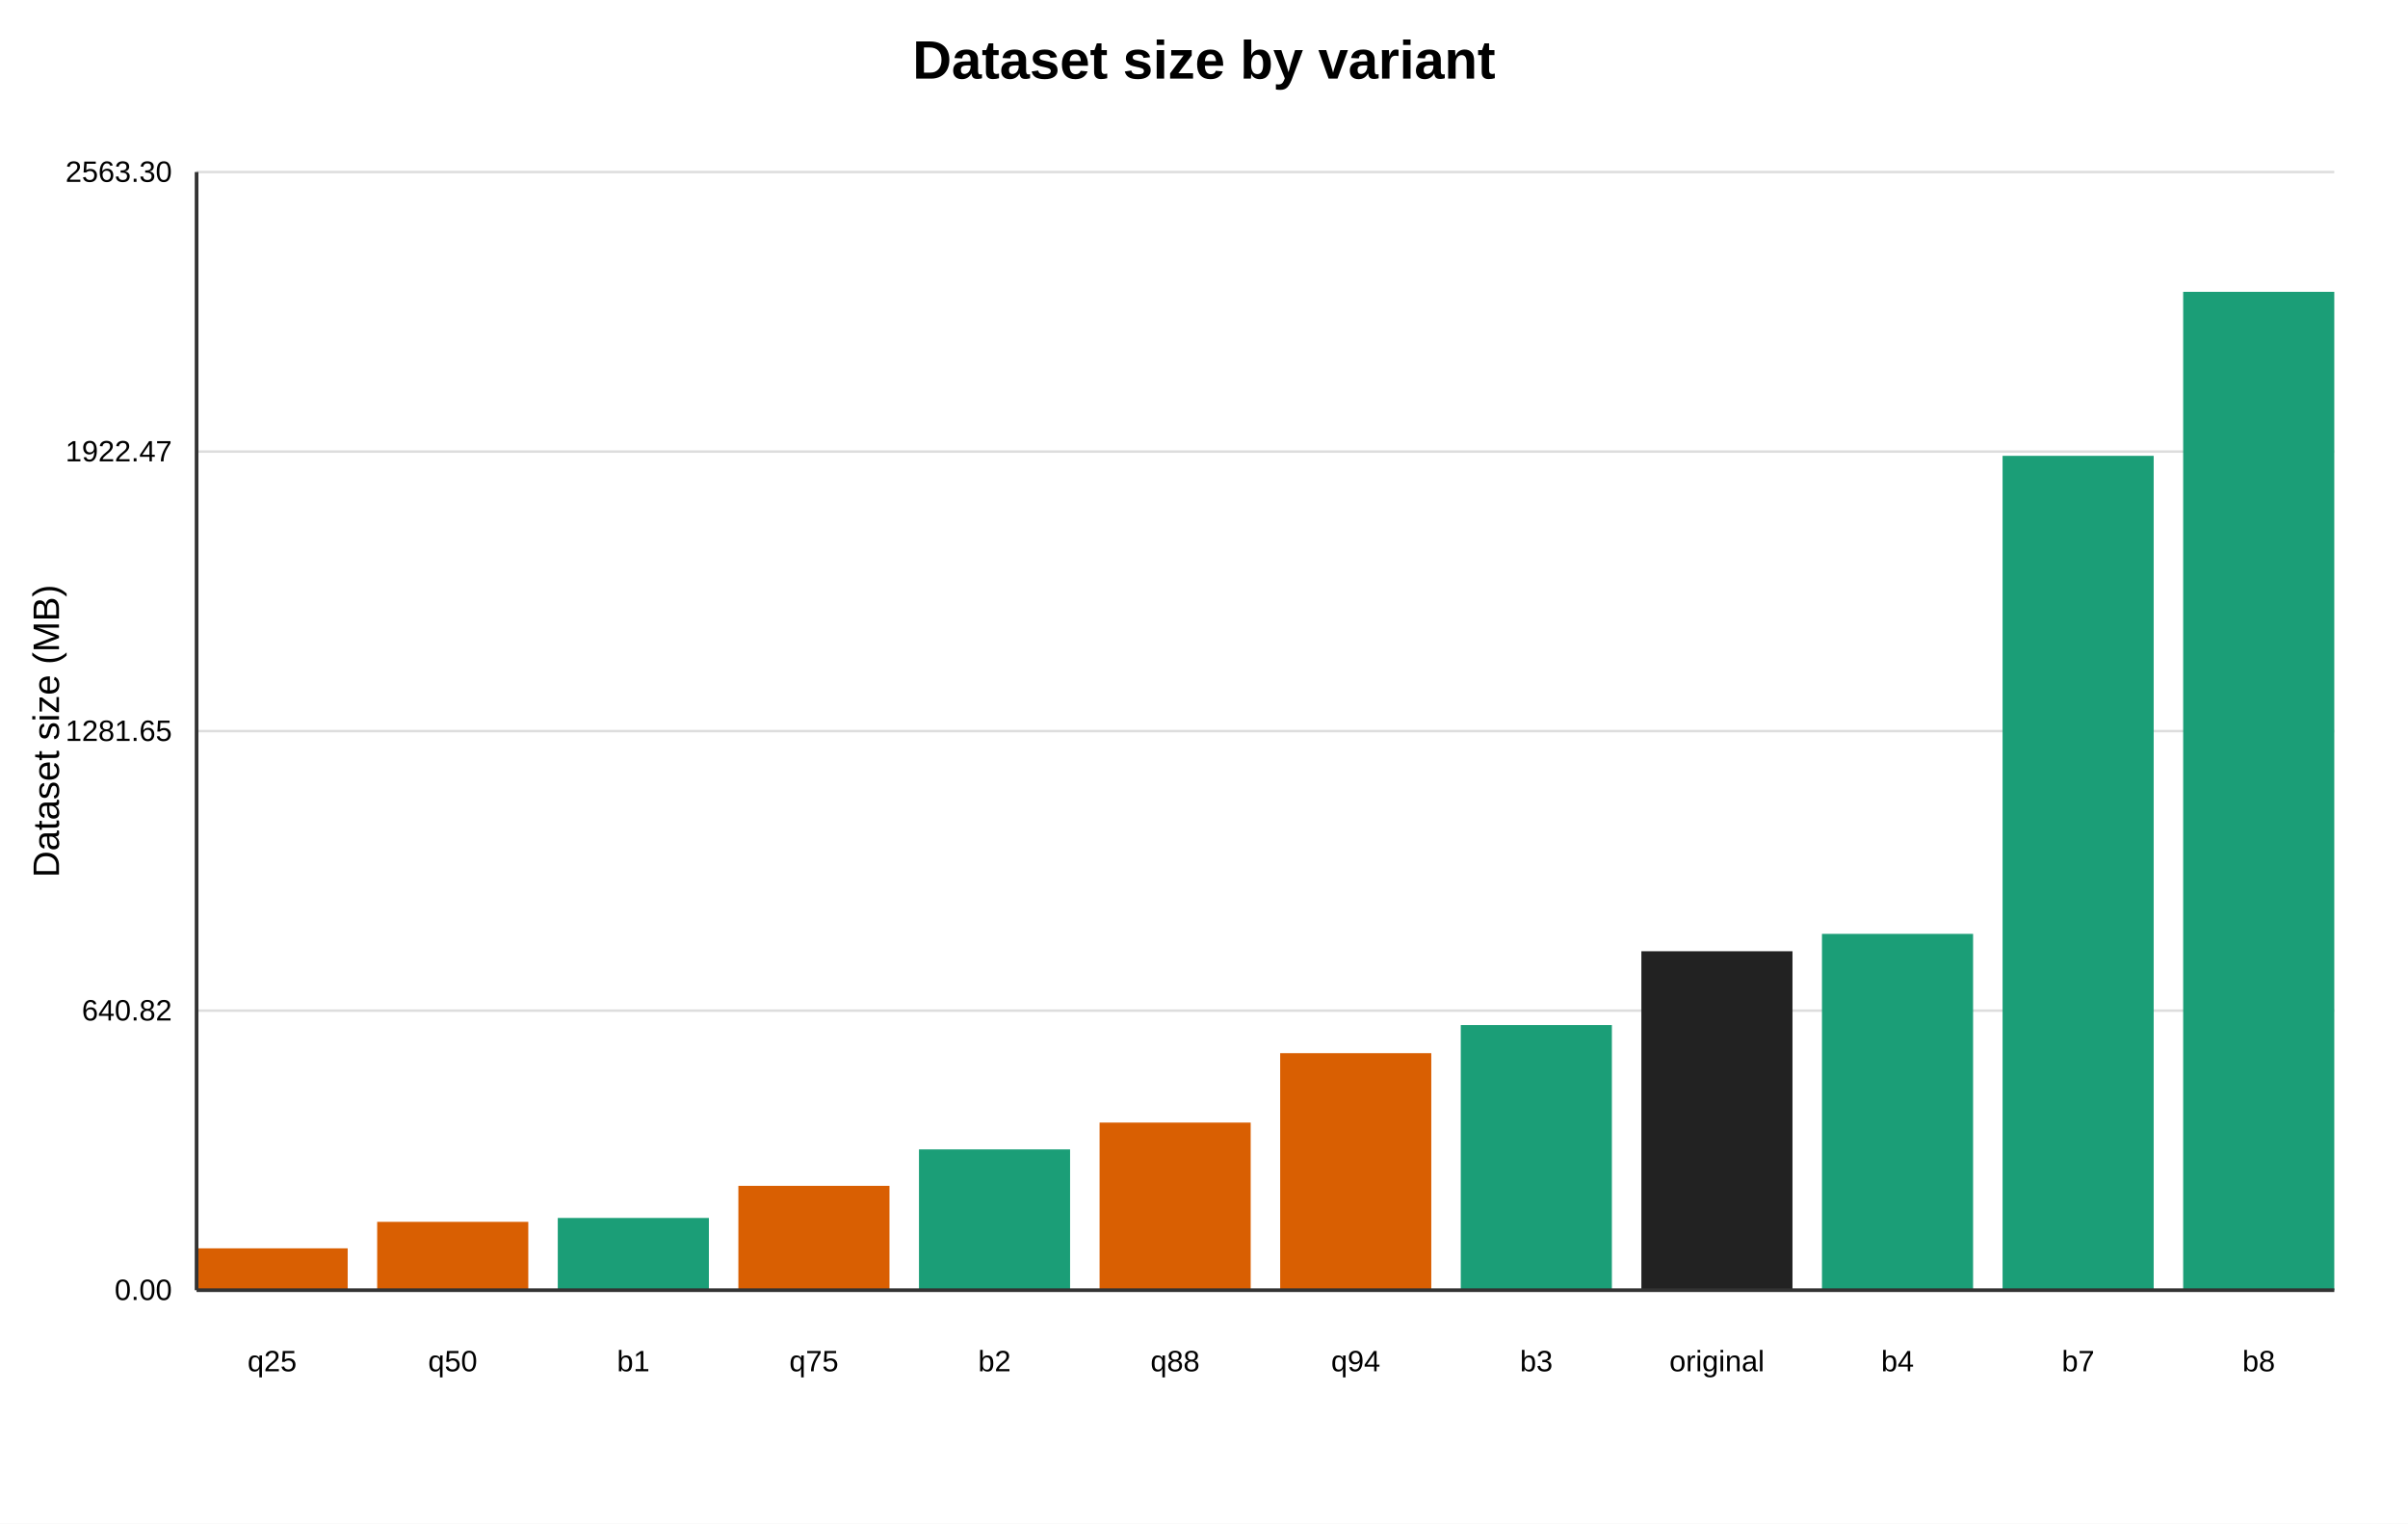
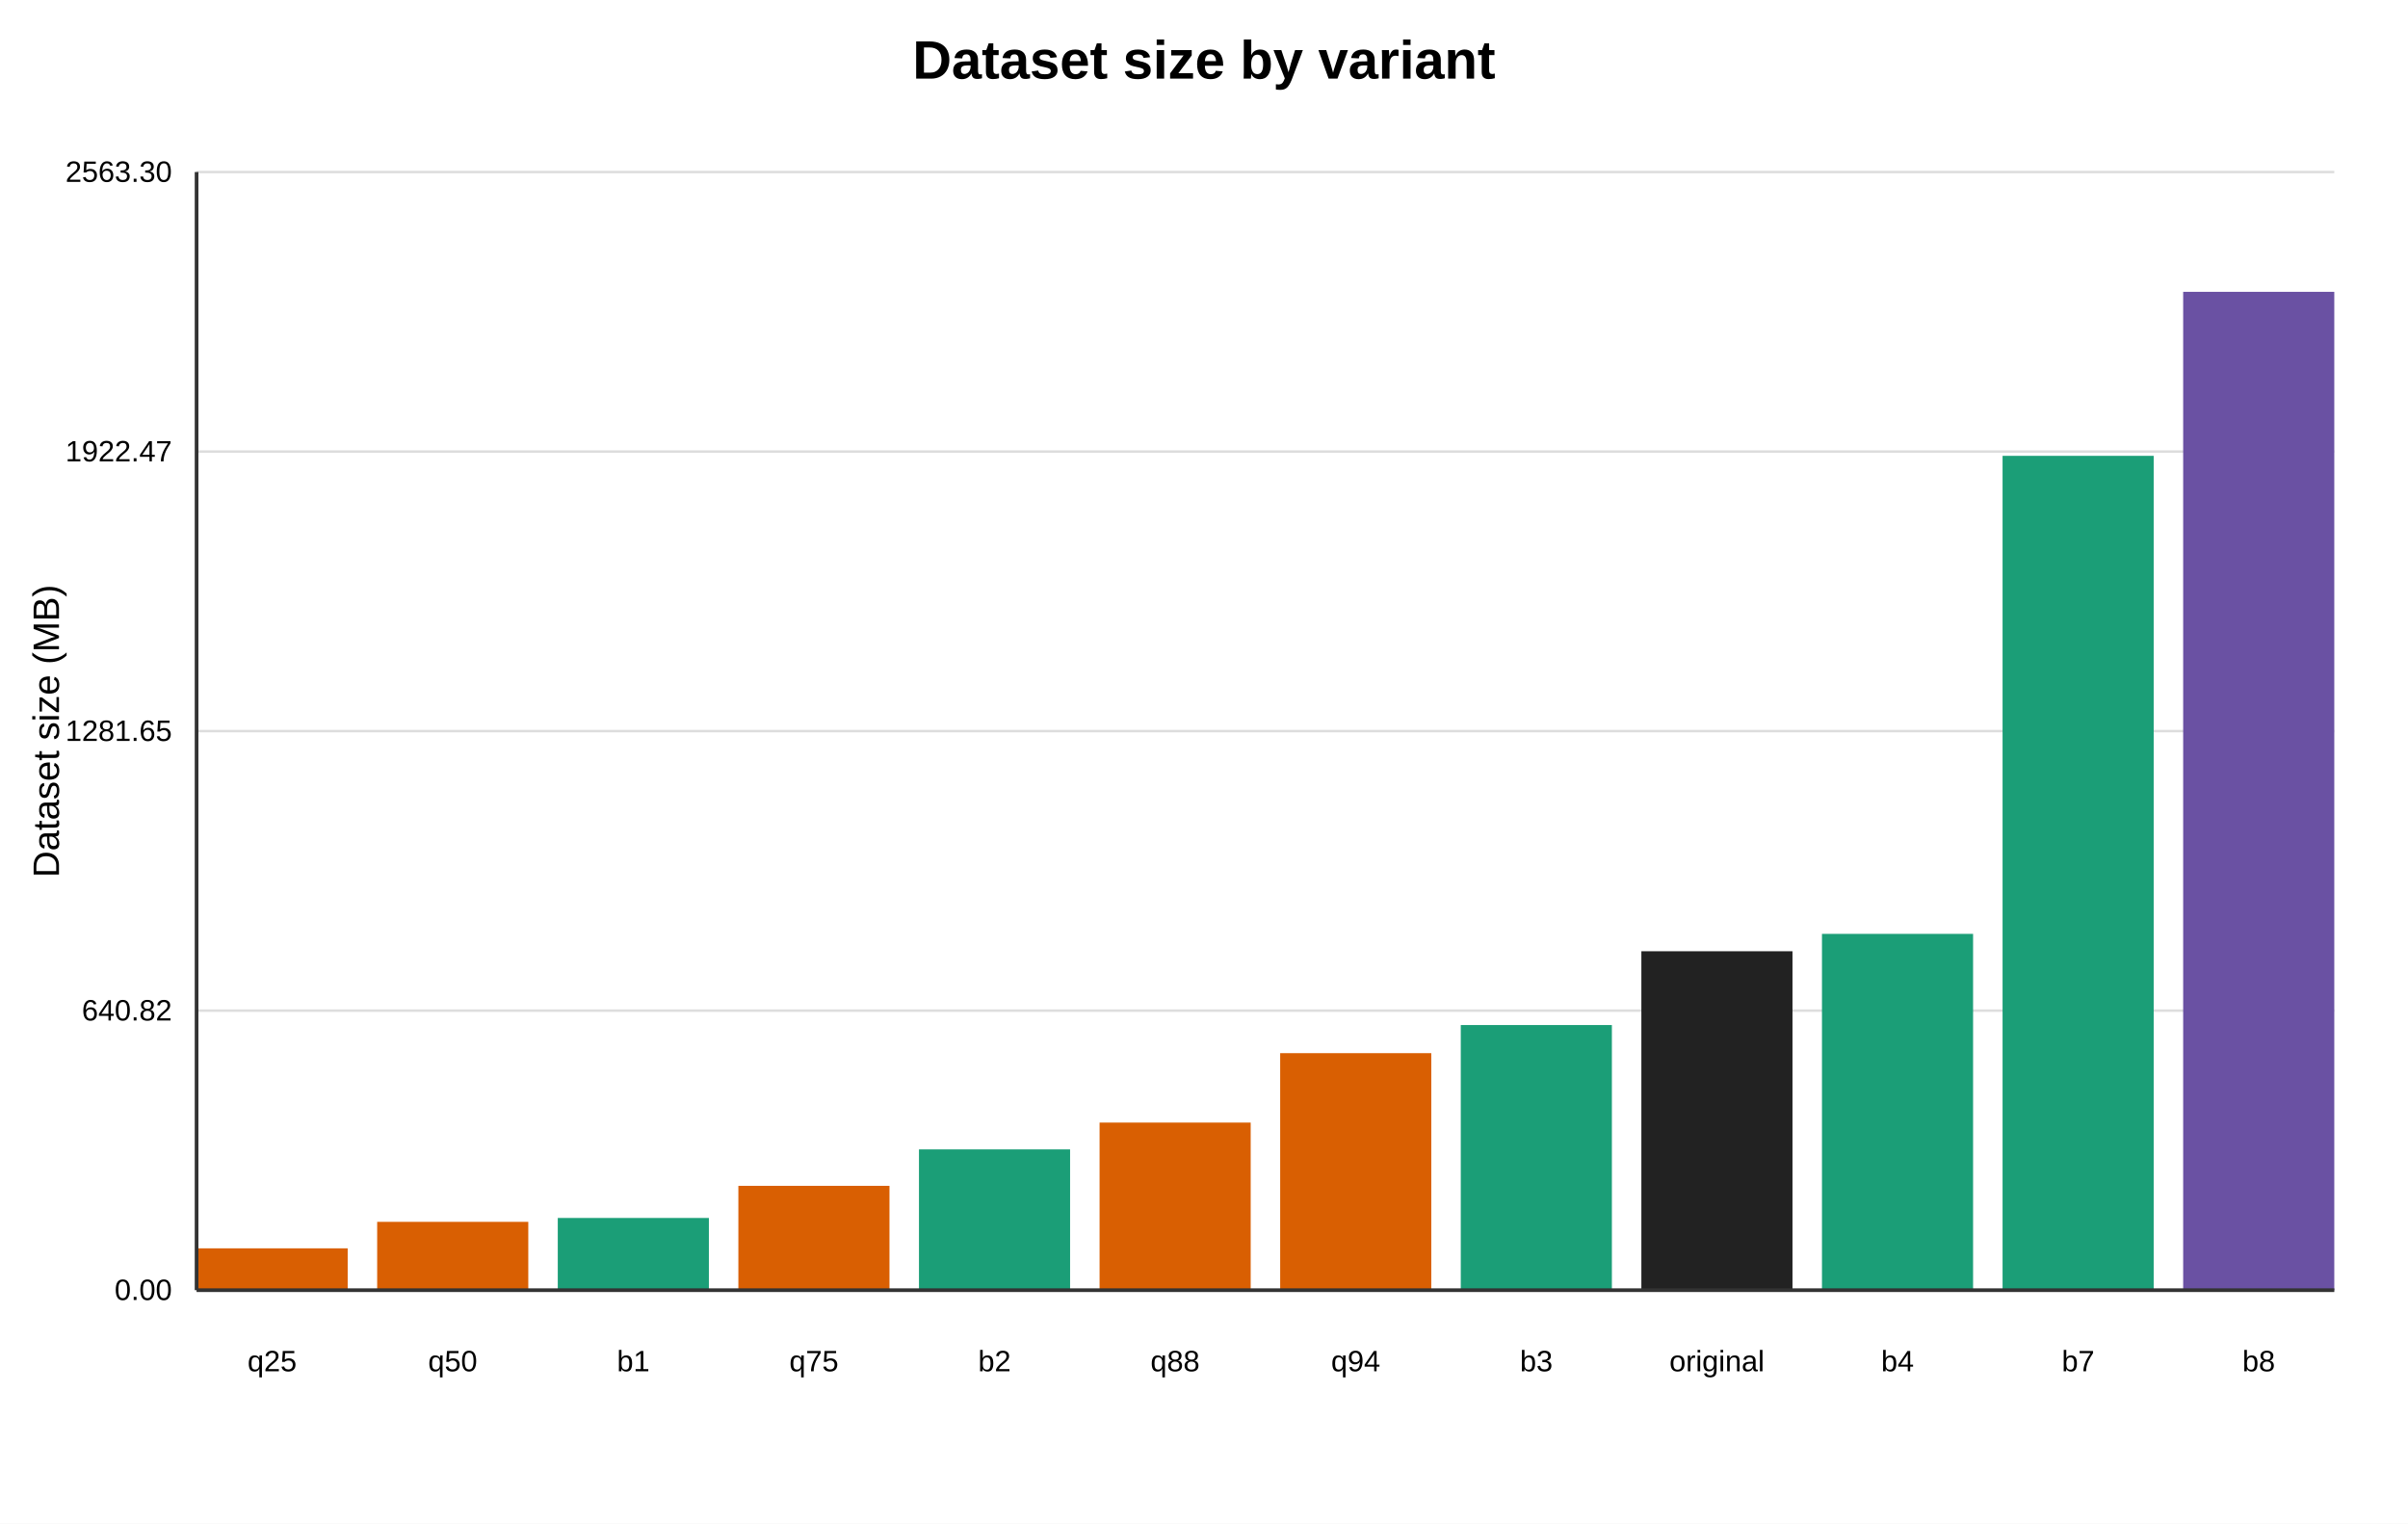
<svg xmlns="http://www.w3.org/2000/svg" width="980" height="620" viewBox="0 0 980 620">
  <rect x="0" y="0" width="980" height="620" fill="white" />
  <text x="490.0" y="32" text-anchor="middle" font-family="Arial" font-size="22" font-weight="700">Dataset size by variant</text>
  <line x1="80" y1="525.00" x2="950" y2="525.00" stroke="#dddddd" />
  <text x="70" y="529.00" text-anchor="end" font-family="Arial" font-size="12">0.00</text>
  <line x1="80" y1="411.25" x2="950" y2="411.25" stroke="#dddddd" />
  <text x="70" y="415.25" text-anchor="end" font-family="Arial" font-size="12">640.82</text>
  <line x1="80" y1="297.50" x2="950" y2="297.50" stroke="#dddddd" />
  <text x="70" y="301.50" text-anchor="end" font-family="Arial" font-size="12">1281.65</text>
  <line x1="80" y1="183.75" x2="950" y2="183.75" stroke="#dddddd" />
  <text x="70" y="187.75" text-anchor="end" font-family="Arial" font-size="12">1922.47</text>
  <line x1="80" y1="70.00" x2="950" y2="70.00" stroke="#dddddd" />
  <text x="70" y="74.00" text-anchor="end" font-family="Arial" font-size="12">2563.30</text>
  <rect x="80.00" y="507.97" width="61.50" height="17.03" fill="#d95f02" />
  <text x="110.75" y="558" text-anchor="middle" font-family="Arial" font-size="12">q25</text>
  <rect x="153.50" y="497.19" width="61.50" height="27.81" fill="#d95f02" />
  <text x="184.25" y="558" text-anchor="middle" font-family="Arial" font-size="12">q50</text>
  <rect x="227.00" y="495.61" width="61.50" height="29.39" fill="#1b9e77" />
  <text x="257.75" y="558" text-anchor="middle" font-family="Arial" font-size="12">b1</text>
  <rect x="300.50" y="482.54" width="61.50" height="42.46" fill="#d95f02" />
  <text x="331.25" y="558" text-anchor="middle" font-family="Arial" font-size="12">q75</text>
  <rect x="374.00" y="467.71" width="61.50" height="57.29" fill="#1b9e77" />
  <text x="404.75" y="558" text-anchor="middle" font-family="Arial" font-size="12">b2</text>
  <rect x="447.50" y="456.80" width="61.50" height="68.20" fill="#d95f02" />
  <text x="478.25" y="558" text-anchor="middle" font-family="Arial" font-size="12">q88</text>
  <rect x="521.00" y="428.55" width="61.50" height="96.45" fill="#d95f02" />
  <text x="551.75" y="558" text-anchor="middle" font-family="Arial" font-size="12">q94</text>
  <rect x="594.50" y="417.11" width="61.50" height="107.89" fill="#1b9e77" />
  <text x="625.25" y="558" text-anchor="middle" font-family="Arial" font-size="12">b3</text>
  <rect x="668.00" y="387.08" width="61.50" height="137.92" fill="#222222" />
  <text x="698.75" y="558" text-anchor="middle" font-family="Arial" font-size="12">original</text>
  <rect x="741.50" y="380.01" width="61.50" height="144.99" fill="#1b9e77" />
  <text x="772.25" y="558" text-anchor="middle" font-family="Arial" font-size="12">b4</text>
  <rect x="815.00" y="185.49" width="61.50" height="339.51" fill="#1b9e77" />
  <text x="845.75" y="558" text-anchor="middle" font-family="Arial" font-size="12">b7</text>
-   <rect x="888.50" y="118.75" width="61.50" height="406.25" fill="#1b9e77" />
+   <rect x="888.50" y="118.75" width="61.50" height="406.25" fill="#6a51a3" />
  <text x="919.25" y="558" text-anchor="middle" font-family="Arial" font-size="12">b8</text>
  <line x1="80" y1="525" x2="950" y2="525" stroke="#333333" stroke-width="1.5" />
  <line x1="80" y1="70" x2="80" y2="525" stroke="#333333" stroke-width="1.5" />
  <text x="24" y="297.5" text-anchor="middle" transform="rotate(-90 24 297.5)" font-family="Arial" font-size="15">Dataset size (MB)</text>
</svg>
